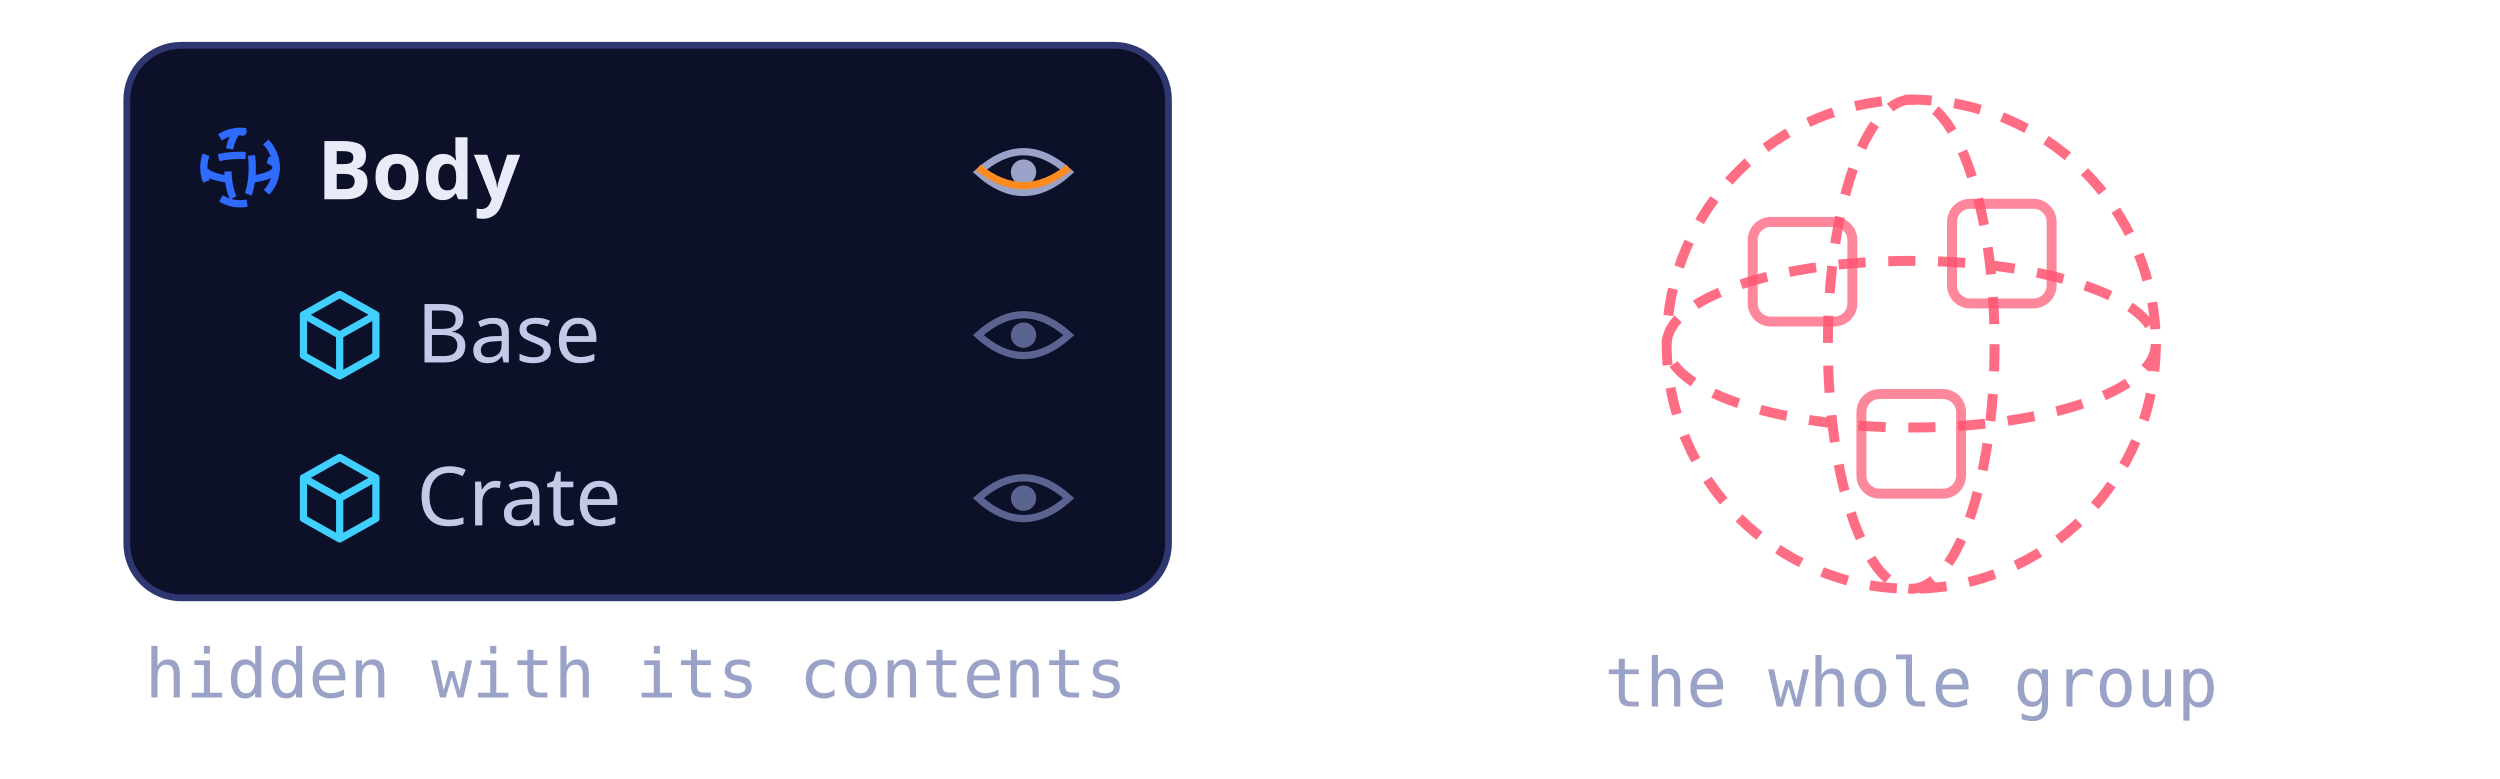
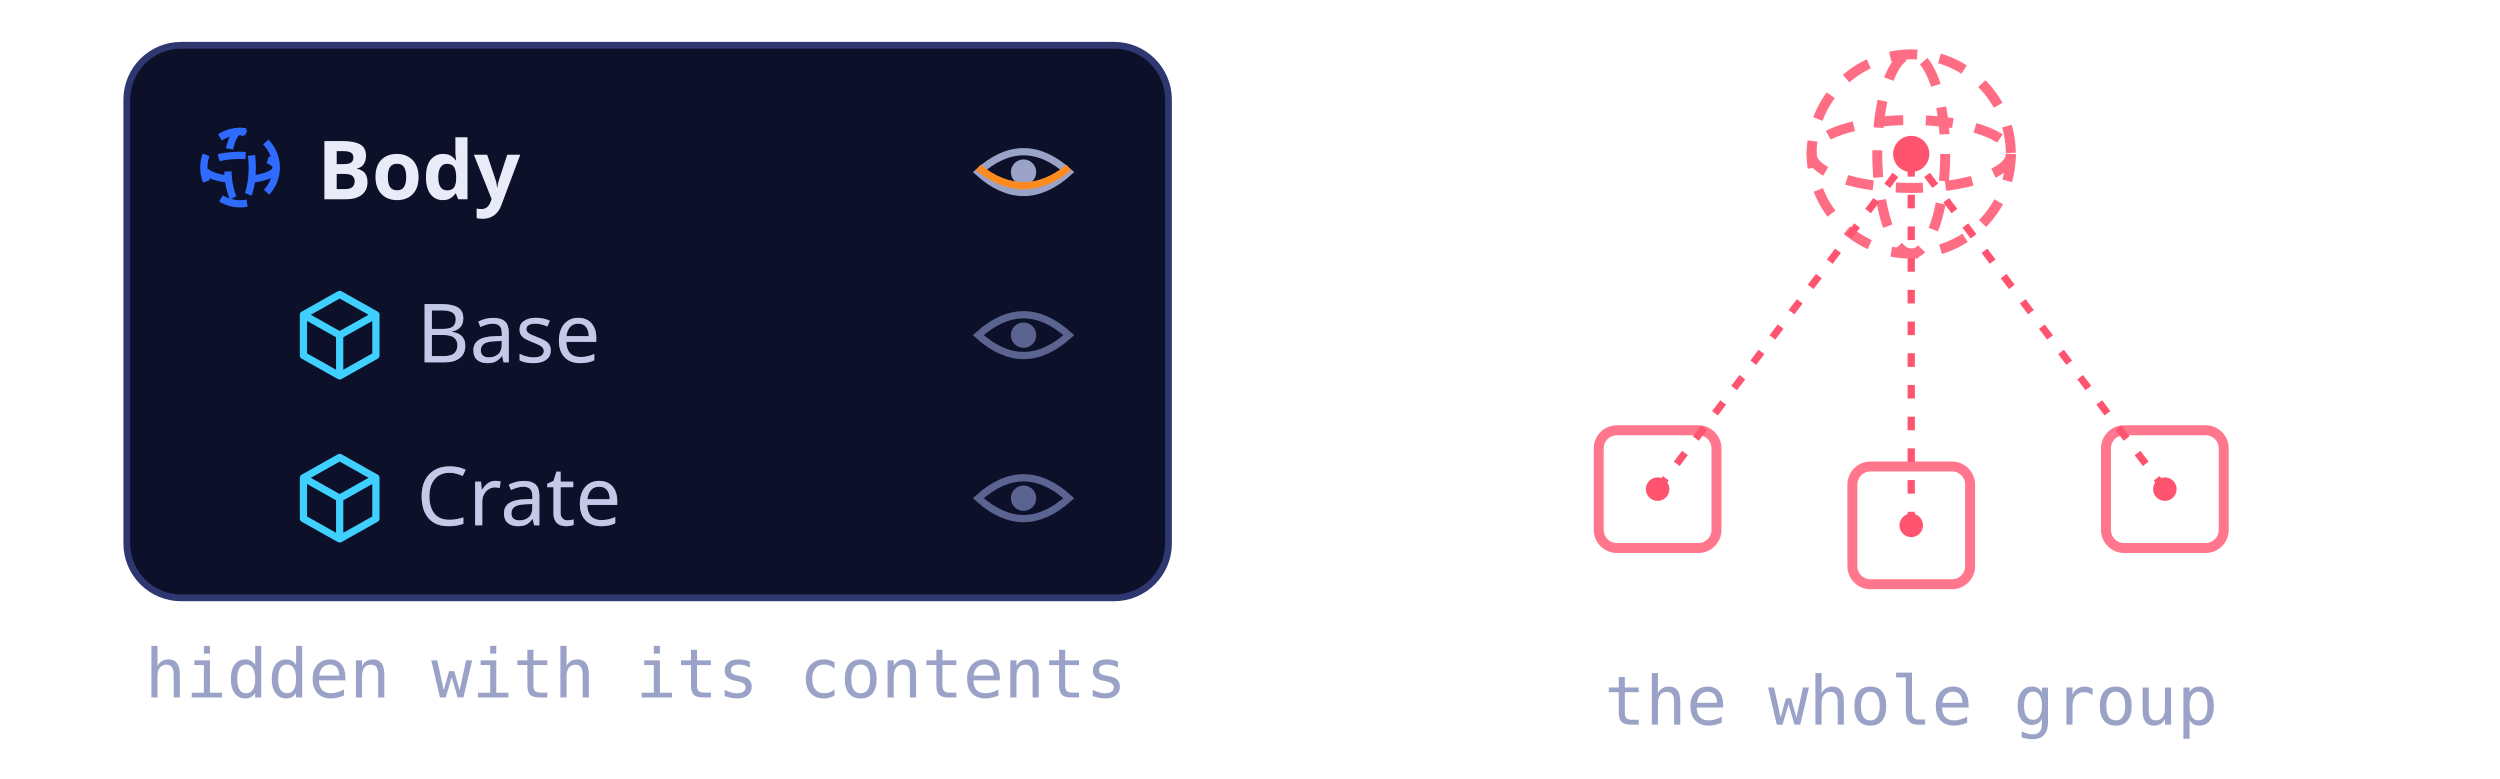
<svg xmlns="http://www.w3.org/2000/svg" viewBox="0 0 552 172" role="img" aria-label="A hidden group hides its contents; deleting a group removes everything inside" style="display:block;width:100%;height:auto;background:#0A0D1C;border-radius:12px">
  <defs>
    <linearGradient id="ho-behave-accentGrad" x1="0" y1="0" x2="1" y2="0">
      <stop offset="0" stop-color="#2F6BFF" />
      <stop offset="0.5" stop-color="#8B5CFF" />
      <stop offset="1" stop-color="#FF5FA2" />
    </linearGradient>
    <linearGradient id="ho-behave-floorFade" x1="0" y1="0" x2="0" y2="1">
      <stop offset="0" stop-color="#FFFFFF" stop-opacity="0" />
      <stop offset="0.5" stop-color="#FFFFFF" stop-opacity="1" />
      <stop offset="1" stop-color="#FFFFFF" stop-opacity="0" />
    </linearGradient>
    <mask id="ho-behave-floorMask">
      <rect x="900" y="300" width="1200" height="700" fill="url(#ho-behave-floorFade)" />
    </mask>
    <filter id="ho-behave-glow" x="-30%" y="-30%" width="160%" height="160%">
      <feGaussianBlur stdDeviation="4" result="b" />
      <feMerge>
        <feMergeNode in="b" />
        <feMergeNode in="SourceGraphic" />
      </feMerge>
    </filter>
    <filter id="ho-behave-softGlow" x="-50%" y="-50%" width="200%" height="200%">
      <feGaussianBlur stdDeviation="10" result="b" />
      <feMerge>
        <feMergeNode in="b" />
        <feMergeNode in="SourceGraphic" />
      </feMerge>
    </filter>
  </defs>
  <rect x="28" y="10" width="230" height="122" rx="12" fill="#0C1029" stroke="#2E3770" stroke-width="1.5" />
  <g fill="none" stroke="#2F6BFF" stroke-width="1.6" opacity="1.0" stroke-dasharray="6 5">
    <circle cx="53" cy="37" r="8" />
    <ellipse cx="53" cy="37" rx="8" ry="2.7" />
    <ellipse cx="53" cy="37" rx="2.7" ry="8" />
  </g>
  <text x="70.0" y="44.0" font-family="IBM Plex Sans, sans-serif" font-size="18" font-weight="600" fill="#E9ECF8" text-anchor="start">Body</text>
  <g>
    <animate attributeName="opacity" values="1;0" keyTimes="0.00;0.50" calcMode="discrete" dur="4s" repeatCount="indefinite" />
    <path d="M216 38 q10 -9 20 0 q-10 9 -20 0 Z" fill="none" stroke="#9AA3C7" stroke-width="1.6" />
    <circle cx="226" cy="38" r="2.8" fill="#9AA3C7" />
  </g>
  <g>
    <animate attributeName="opacity" values="0;1" keyTimes="0.00;0.50" calcMode="discrete" dur="4s" repeatCount="indefinite" />
    <path d="M216 37 q10 8 20 0" fill="none" stroke="#FF8A1F" stroke-width="1.6" />
  </g>
  <path d="M75 65 l8 4.5 v9 l-8 4.5 l-8 -4.5 v-9 Z M67 69.5 l8 4.5 l8 -4.5 M75 74 v9" fill="none" stroke="#3FD0FF" stroke-width="1.6" stroke-linejoin="round" />
  <text x="92.0" y="80.0" font-family="IBM Plex Sans, sans-serif" font-size="18" font-weight="400" fill="#5B6390" text-anchor="start">Base</text>
  <g>
    <animate attributeName="opacity" values="1;0" keyTimes="0.00;0.50" calcMode="discrete" dur="4s" repeatCount="indefinite" />
    <text x="92.0" y="80.0" font-family="IBM Plex Sans, sans-serif" font-size="18" font-weight="400" fill="#C3C9E6" text-anchor="start">Base</text>
  </g>
  <path d="M216 74 q10 -9 20 0 q-10 9 -20 0 Z" fill="none" stroke="#5B6390" stroke-width="1.6" />
  <circle cx="226" cy="74" r="2.8" fill="#5B6390" />
  <path d="M75 101 l8 4.5 v9 l-8 4.5 l-8 -4.5 v-9 Z M67 105.5 l8 4.5 l8 -4.5 M75 110 v9" fill="none" stroke="#3FD0FF" stroke-width="1.6" stroke-linejoin="round" />
  <text x="92.0" y="116.0" font-family="IBM Plex Sans, sans-serif" font-size="18" font-weight="400" fill="#5B6390" text-anchor="start">Crate</text>
  <g>
    <animate attributeName="opacity" values="1;0" keyTimes="0.00;0.50" calcMode="discrete" dur="4s" repeatCount="indefinite" />
    <text x="92.0" y="116.0" font-family="IBM Plex Sans, sans-serif" font-size="18" font-weight="400" fill="#C3C9E6" text-anchor="start">Crate</text>
  </g>
  <path d="M216 110 q10 -9 20 0 q-10 9 -20 0 Z" fill="none" stroke="#5B6390" stroke-width="1.6" />
  <circle cx="226" cy="110" r="2.8" fill="#5B6390" />
  <text x="32.0" y="154.0" font-family="IBM Plex Mono, monospace" font-size="15" font-weight="500" fill="#9AA3C7" text-anchor="start">hidden with its contents</text>
  <g>
    <animate attributeName="opacity" values="1;1;0;0;1" keyTimes="0;0.45;0.6;0.9;1" dur="4s" repeatCount="indefinite" />
+     <g stroke="#FF5470" stroke-width="1.6" stroke-dasharray="3 4" fill="none">
+       <line x1="366.0" y1="108.0" x2="422.0" y2="34.0" />
+       <line x1="422.0" y1="116.0" x2="422.0" y2="34.0" />
+       <line x1="478.0" y1="108.0" x2="422.0" y2="34.0" />
+     </g>
+     <circle cx="366.0" cy="108.0" r="2.6" fill="#FF5470" />
+     <circle cx="422.0" cy="116.0" r="2.6" fill="#FF5470" />
+     <circle cx="478.0" cy="108.0" r="2.6" fill="#FF5470" />
    <g fill="none" stroke="#FF5470" stroke-width="2.2" opacity="0.85" stroke-dasharray="6 5">
-       <circle cx="422" cy="76.0" r="54" />
-       <ellipse cx="422" cy="76.0" rx="54" ry="18.4" />
-       <ellipse cx="422" cy="76.0" rx="18.4" ry="54" />
+       <circle cx="422" cy="34" r="22" />
+       <ellipse cx="422" cy="34" rx="22" ry="7.5" />
+       <ellipse cx="422" cy="34" rx="7.5" ry="22" />
    </g>
-     <rect x="387" y="49.0" width="22" height="22" rx="4" fill="none" stroke="#FF5470" stroke-width="2.2" opacity="0.7" />
-     <rect x="431" y="45.0" width="22" height="22" rx="4" fill="none" stroke="#FF5470" stroke-width="2.2" opacity="0.7" />
-     <rect x="411" y="87.0" width="22" height="22" rx="4" fill="none" stroke="#FF5470" stroke-width="2.2" opacity="0.7" />
+     <circle cx="422" cy="34" r="4" fill="#FF5470" />
+     <rect x="353" y="95" width="26" height="26" rx="4" fill="none" stroke="#FF5470" stroke-width="2.2" opacity="0.8" />
+     <rect x="409" y="103" width="26" height="26" rx="4" fill="none" stroke="#FF5470" stroke-width="2.2" opacity="0.8" />
+     <rect x="465" y="95" width="26" height="26" rx="4" fill="none" stroke="#FF5470" stroke-width="2.2" opacity="0.8" />
  </g>
-   <path d="M360 14.0 L484 138.0" stroke="#FF5470" stroke-width="5" stroke-linecap="round" filter="url(#ho-behave-glow)" stroke-dasharray="187 207" stroke-dashoffset="187">
-     <animate attributeName="stroke-dashoffset" values="187;187;0;0;187;187" keyTimes="0;0.15;0.35;0.6;0.7;1" dur="4s" repeatCount="indefinite" />
+   <path d="M332 14 L512 140" stroke="#FF5470" stroke-width="5" stroke-linecap="round" filter="url(#ho-behave-glow)" stroke-dasharray="232 252" stroke-dashoffset="232">
+     <animate attributeName="stroke-dashoffset" values="232;232;0;0;232;232" keyTimes="0;0.15;0.35;0.6;0.7;1" dur="4s" repeatCount="indefinite" />
    <animate attributeName="opacity" values="1;1;0;0;1" keyTimes="0;0.5;0.6;0.9;1" dur="4s" repeatCount="indefinite" />
  </path>
-   <text x="422.0" y="156.0" font-family="IBM Plex Mono, monospace" font-size="15" font-weight="500" fill="#9AA3C7" text-anchor="middle">the whole group</text>
+   <text x="422.0" y="160.0" font-family="IBM Plex Mono, monospace" font-size="15" font-weight="500" fill="#9AA3C7" text-anchor="middle">the whole group</text>
</svg>
